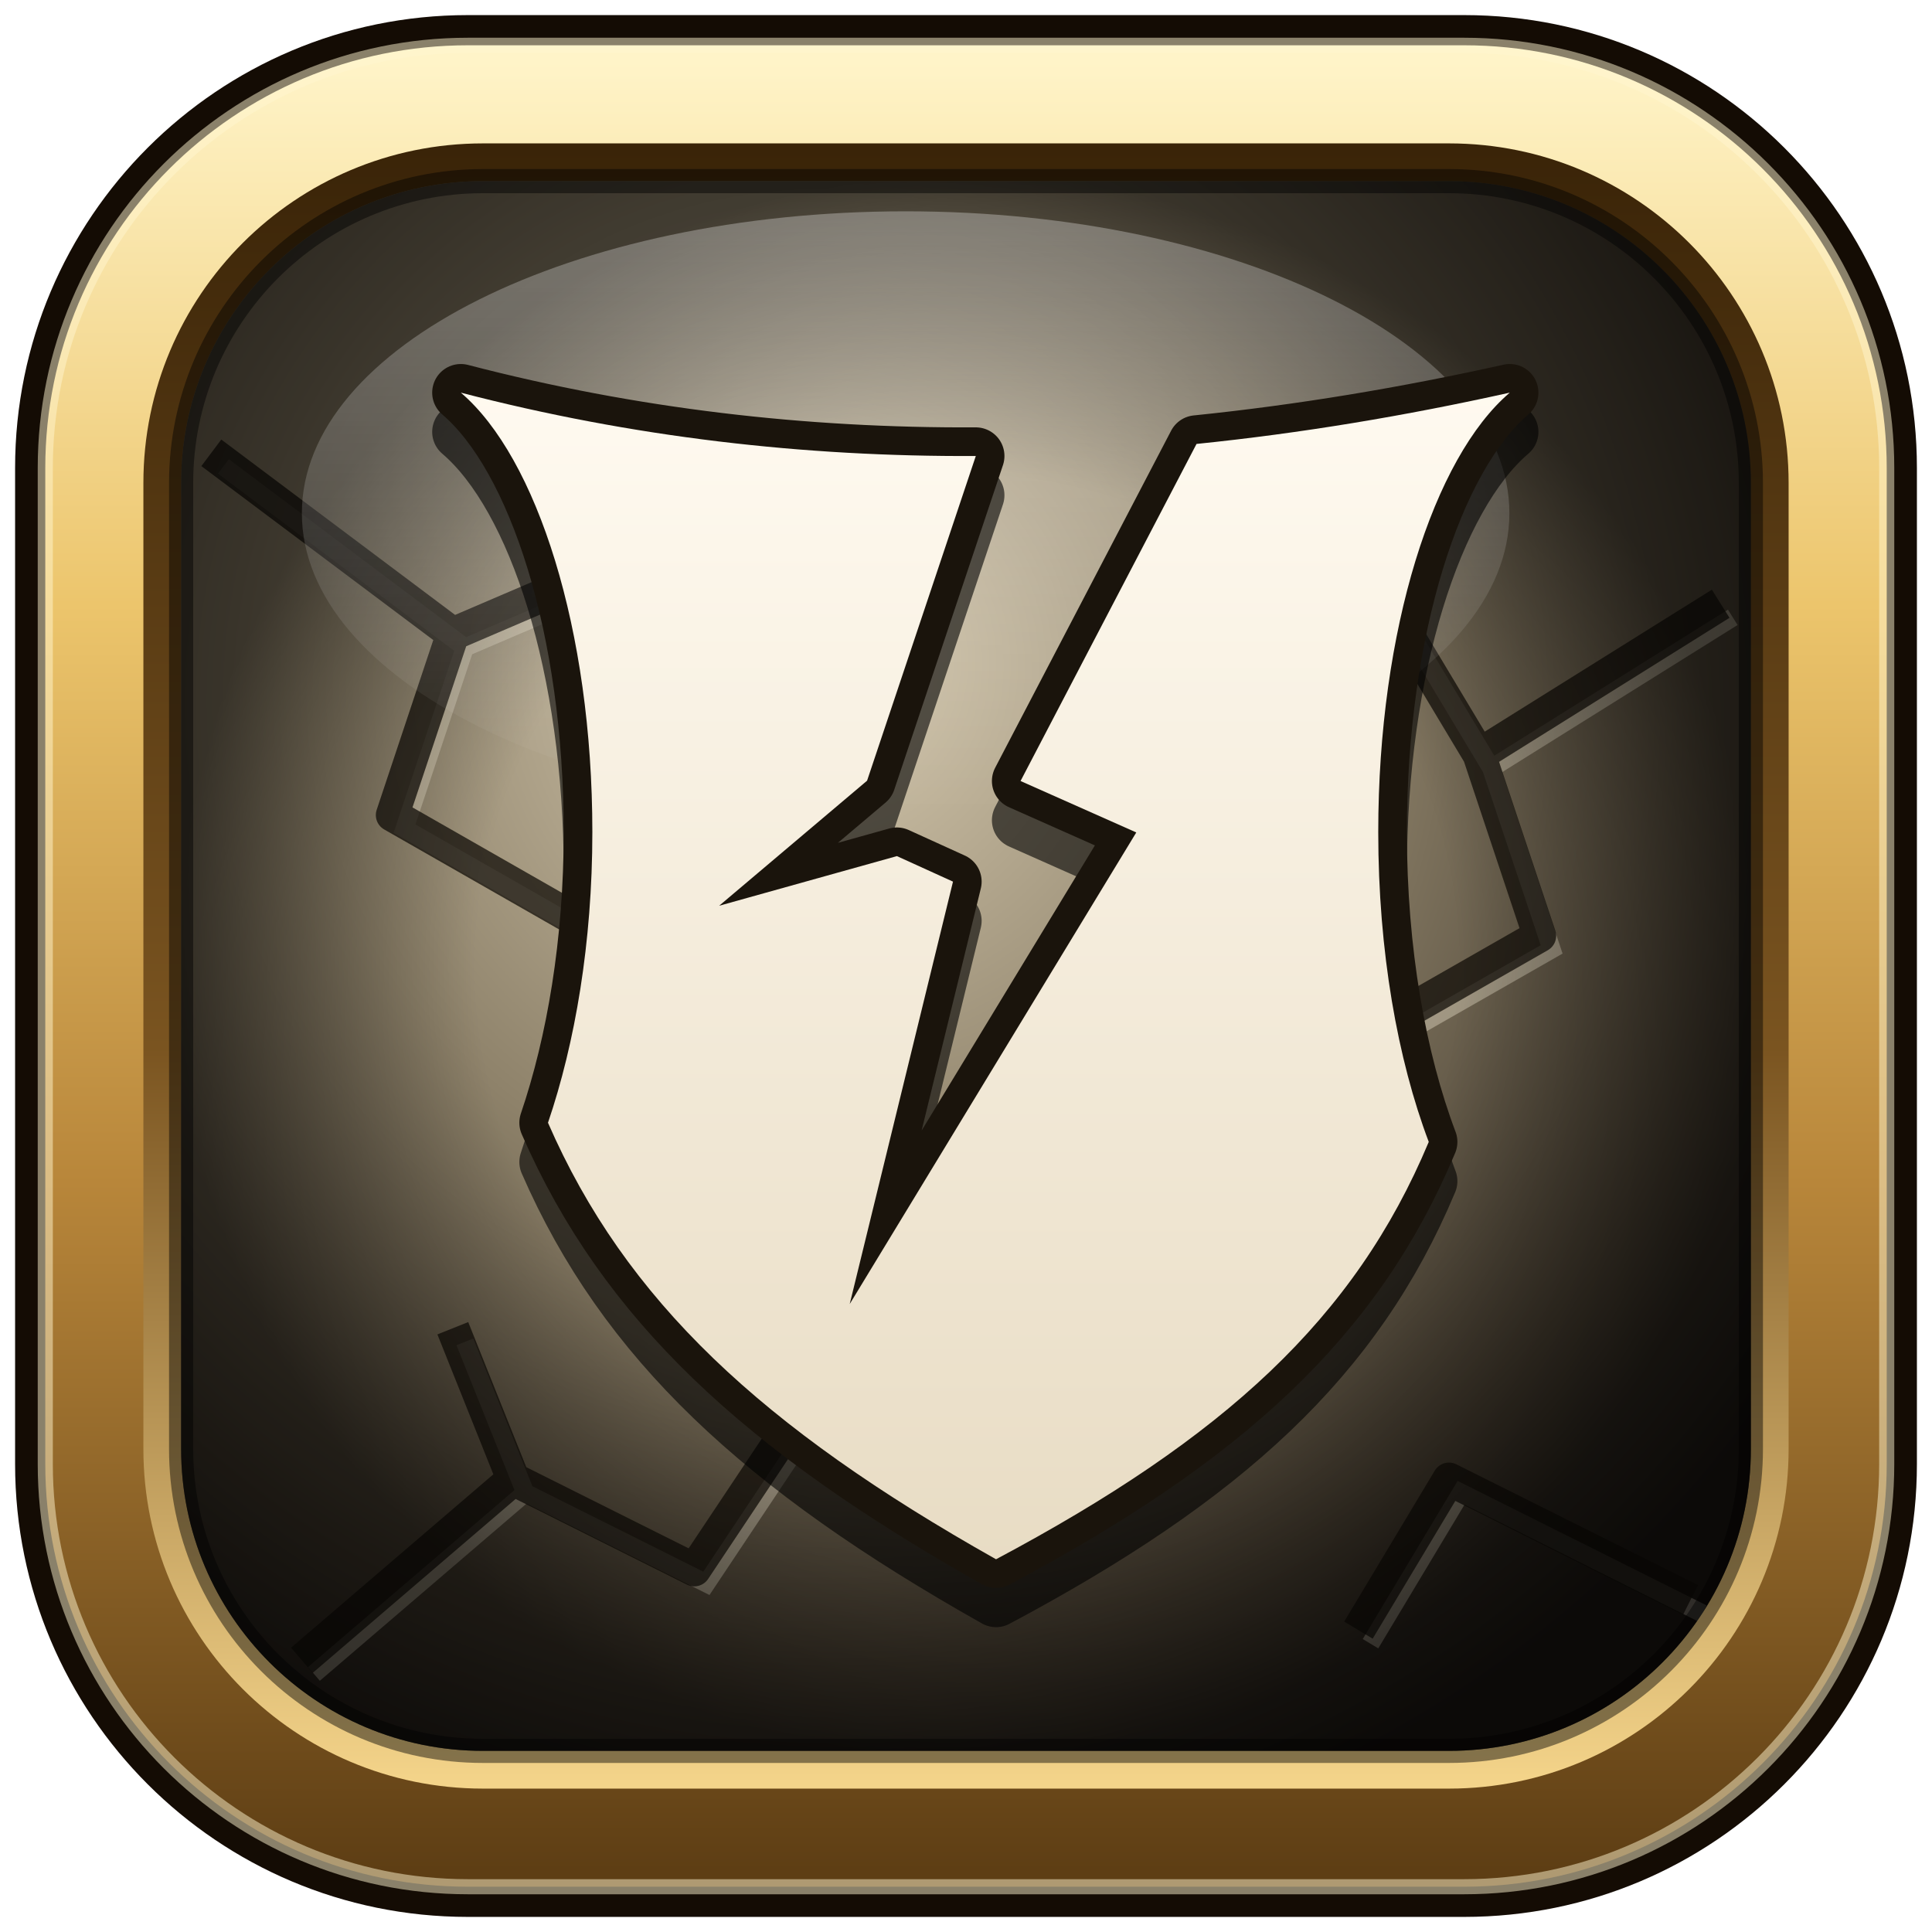
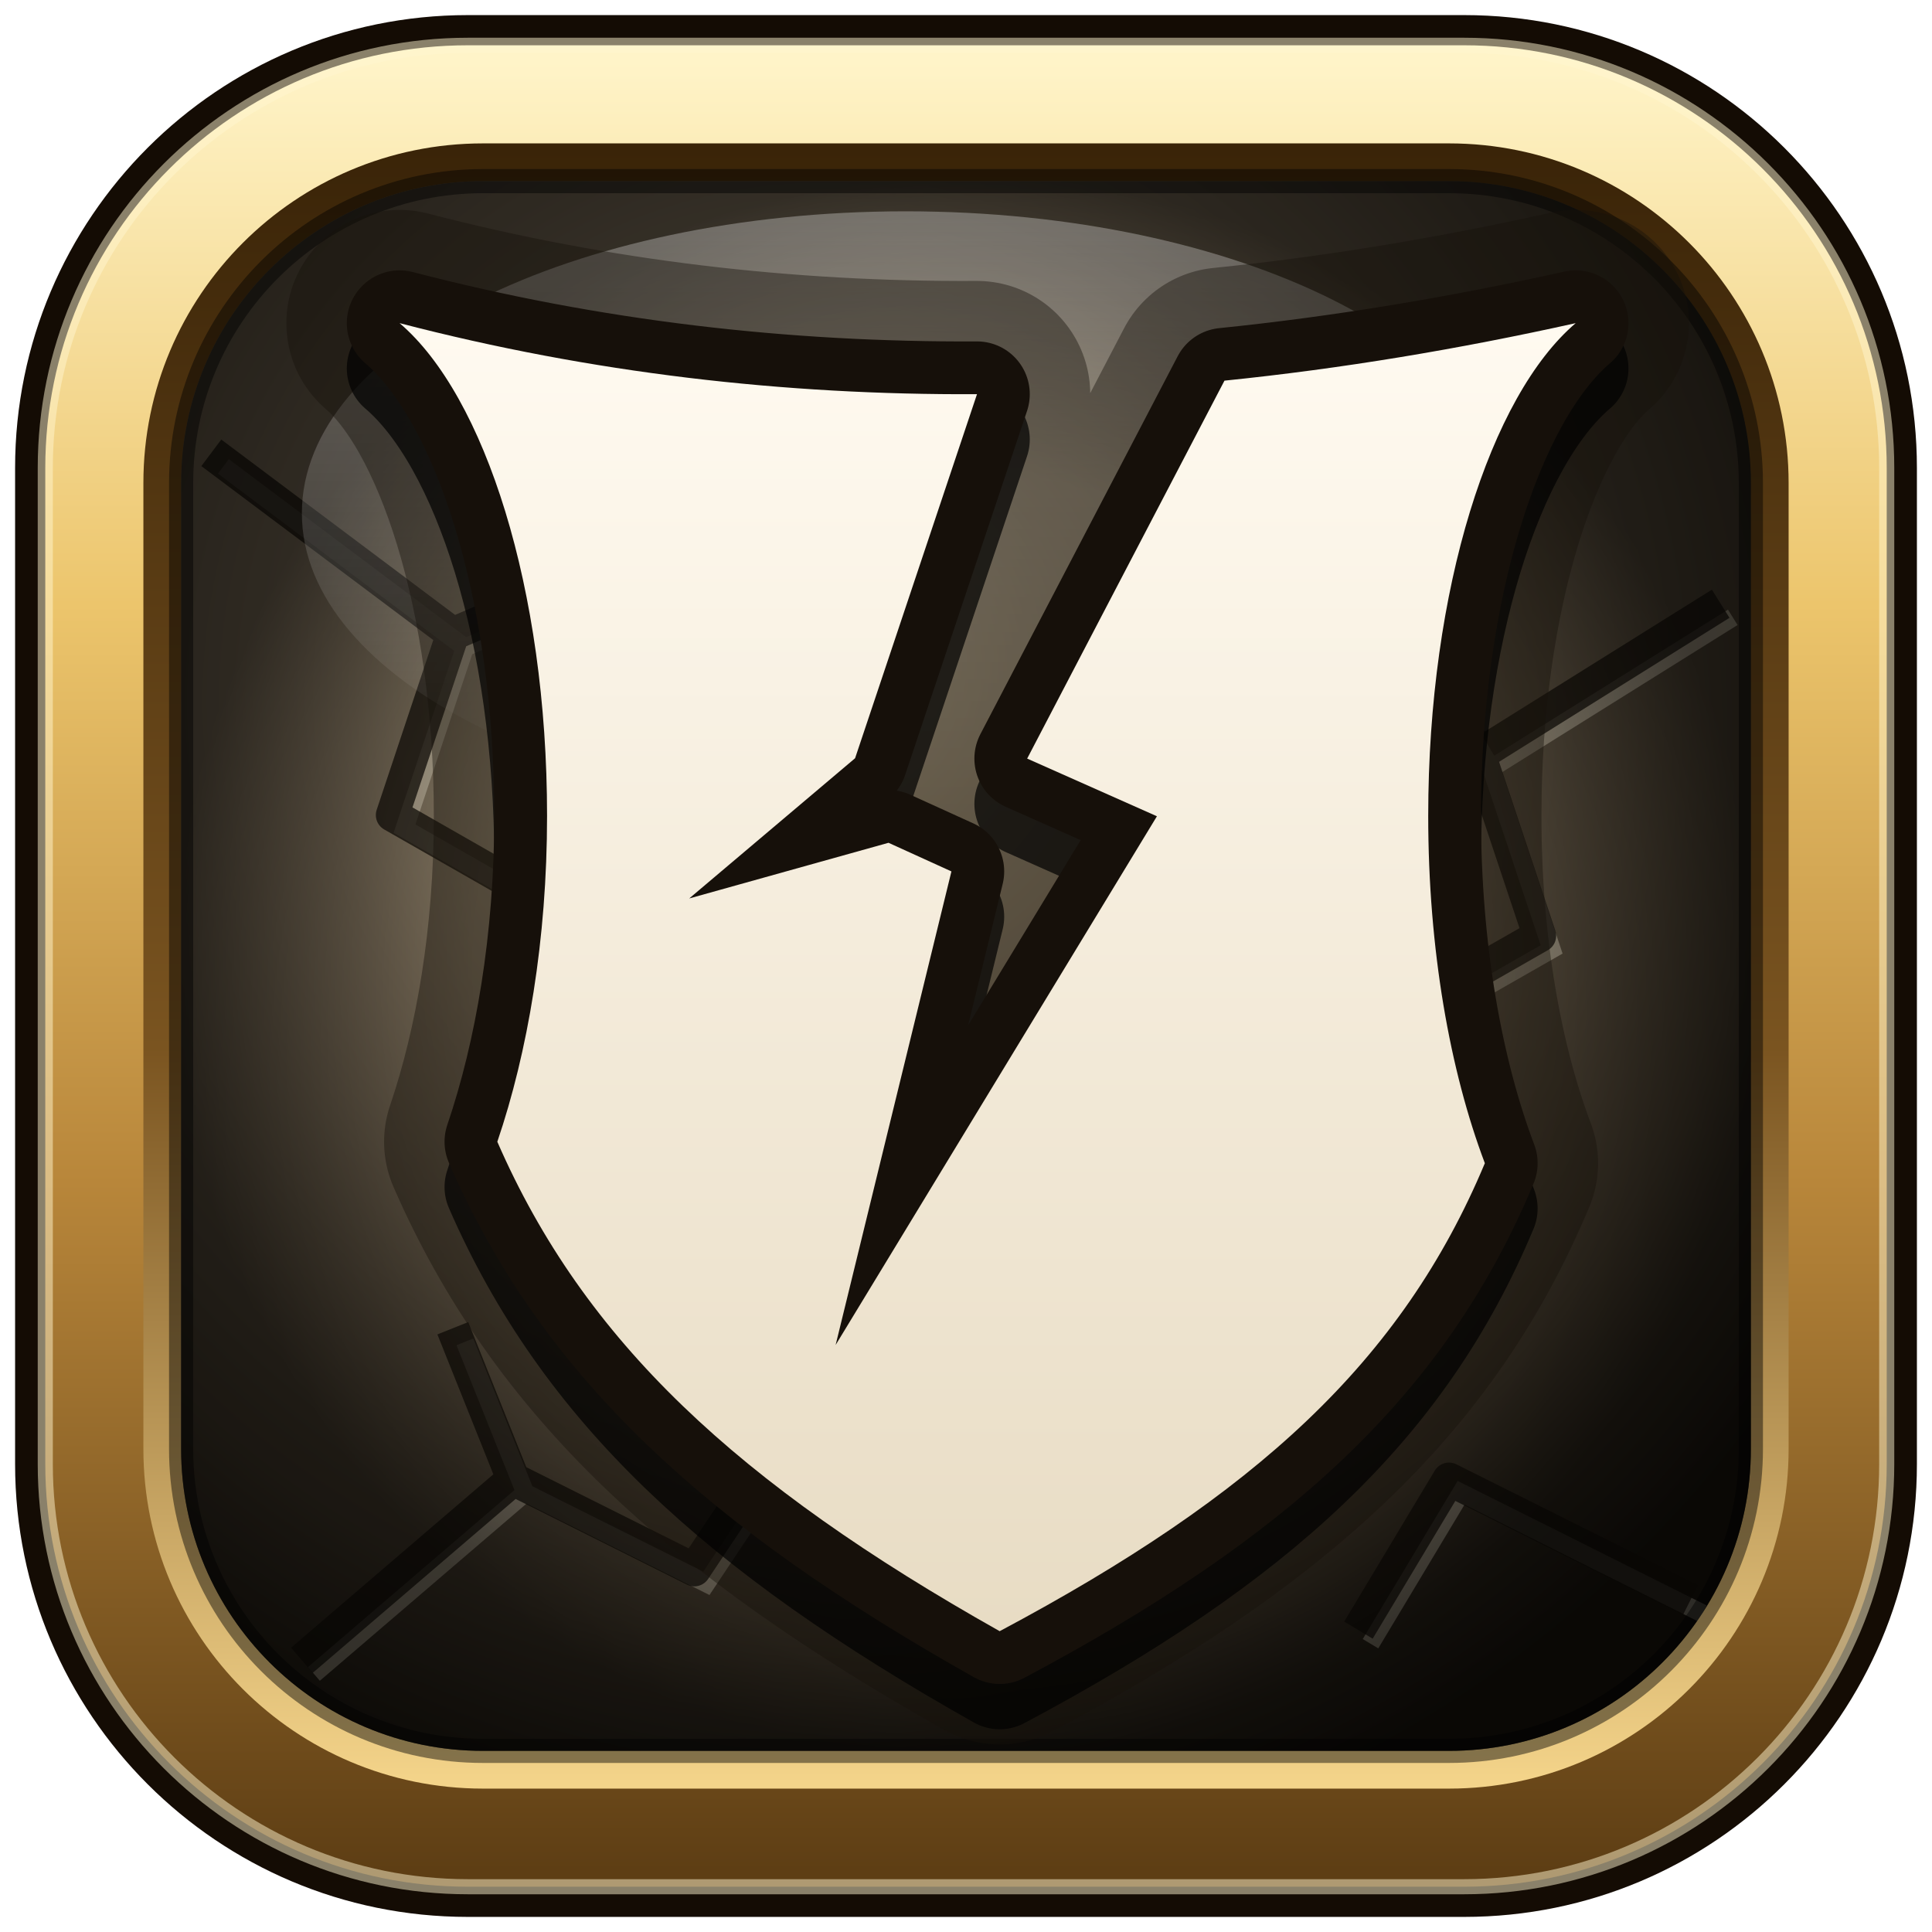
<svg xmlns="http://www.w3.org/2000/svg" viewBox="0 0 128 128" width="128" height="128">
  <defs>
    <linearGradient id="bezel" x1="0" y1="0" x2="0" y2="1">
      <stop offset="0" stop-color="#fff4c8" />
      <stop offset="0.3" stop-color="#ecc56c" />
      <stop offset="0.62" stop-color="#b8863a" />
      <stop offset="1" stop-color="#5e3e14" />
    </linearGradient>
    <linearGradient id="groove" x1="0" y1="0" x2="0" y2="1">
      <stop offset="0" stop-color="#3a2408" />
      <stop offset="0.55" stop-color="#7a5420" />
      <stop offset="1" stop-color="#f4d48a" />
    </linearGradient>
    <radialGradient id="enamel" cx="0.42" cy="0.36" r="0.72" fx="0.40" fy="0.30">
-       <stop offset="0" stop-color="#d8ccb2" />
-       <stop offset="0.45" stop-color="#8e826a" />
-       <stop offset="0.82" stop-color="#40382c" />
-       <stop offset="1" stop-color="#1a1612" />
+       <stop offset="0" stop-color="#b4a68a" />
+       <stop offset="0.45" stop-color="#6e6250" />
+       <stop offset="0.82" stop-color="#3a3226" />
+       <stop offset="1" stop-color="#16120c" />
    </radialGradient>
    <radialGradient id="vig" cx="0.5" cy="0.5" r="0.5">
      <stop offset="0.62" stop-color="#000" stop-opacity="0" />
      <stop offset="1" stop-color="#000" stop-opacity="0.55" />
    </radialGradient>
    <linearGradient id="gloss" x1="0" y1="0" x2="0" y2="1">
      <stop offset="0" stop-color="#ffffff" stop-opacity="0.55" />
      <stop offset="1" stop-color="#ffffff" stop-opacity="0" />
    </linearGradient>
    <linearGradient id="glyph" x1="0" y1="0" x2="0" y2="1">
      <stop offset="0" stop-color="#fffaf0" />
      <stop offset="1" stop-color="#e8dcc4" />
    </linearGradient>
    <linearGradient id="goo" x1="0" y1="0" x2="0" y2="1">
      <stop offset="0" stop-color="#b4f05a" />
      <stop offset="0.6" stop-color="#5cb82a" />
      <stop offset="1" stop-color="#2e7a14" />
    </linearGradient>
    <linearGradient id="flame" x1="0" y1="1" x2="0" y2="0">
      <stop offset="0" stop-color="#fff0a0" />
      <stop offset="0.35" stop-color="#ffa030" />
      <stop offset="0.8" stop-color="#ff5010" stop-opacity="0.6" />
      <stop offset="1" stop-color="#ff3000" stop-opacity="0" />
    </linearGradient>
    <linearGradient id="mist" x1="0" y1="0" x2="0" y2="1">
      <stop offset="0" stop-color="#000" stop-opacity="0" />
      <stop offset="0.5" stop-color="#000" stop-opacity="0.62" />
      <stop offset="1" stop-color="#000" stop-opacity="0" />
    </linearGradient>
    <radialGradient id="halo" cx="0.5" cy="0.5" r="0.5">
      <stop offset="0" stop-color="#ffffff" stop-opacity="0.45" />
      <stop offset="1" stop-color="#ffffff" stop-opacity="0" />
    </radialGradient>
    <linearGradient id="glint" x1="0" y1="0" x2="1" y2="0">
      <stop offset="0" stop-color="#ffffff" stop-opacity="0" />
      <stop offset="0.5" stop-color="#ffffff" stop-opacity="1" />
      <stop offset="1" stop-color="#ffffff" stop-opacity="0" />
    </linearGradient>
    <clipPath id="en">
      <path d="M32.00 12.00 H96.00 A20.00 20.00 0 0 1 116.00 32.00 V96.00 A20.00 20.00 0 0 1 96.00 116.00 H32.00 A20.00 20.00 0 0 1 12.00 96.00 V32.00 A20.00 20.00 0 0 1 32.00 12.00 Z" />
    </clipPath>
  </defs>
  <path d="M31.00 1.00 H97.00 A30.00 30.00 0 0 1 127.00 31.00 V97.00 A30.00 30.00 0 0 1 97.00 127.00 H31.00 A30.00 30.00 0 0 1 1.00 97.00 V31.00 A30.00 30.00 0 0 1 31.00 1.00 Z" fill="#140c04" />
  <path d="M31.00 3.00 H97.00 A28.00 28.00 0 0 1 125.00 31.00 V97.00 A28.00 28.00 0 0 1 97.00 125.00 H31.00 A28.00 28.00 0 0 1 3.00 97.00 V31.00 A28.00 28.00 0 0 1 31.00 3.00 Z" fill="url(#bezel)" />
  <path d="M31.00 3.00 H97.00 A28.00 28.00 0 0 1 125.00 31.00 V97.00 A28.00 28.00 0 0 1 97.00 125.00 H31.00 A28.00 28.00 0 0 1 3.00 97.00 V31.00 A28.00 28.00 0 0 1 31.00 3.00 Z" fill="none" stroke="#fff6d0" stroke-width="1" opacity="0.5" />
  <path d="M32.00 9.50 H96.00 A22.50 22.50 0 0 1 118.50 32.00 V96.00 A22.50 22.50 0 0 1 96.00 118.50 H32.00 A22.50 22.50 0 0 1 9.50 96.00 V32.00 A22.50 22.50 0 0 1 32.00 9.50 Z" fill="url(#groove)" />
  <path d="M32.00 12.00 H96.00 A20.00 20.00 0 0 1 116.00 32.00 V96.00 A20.00 20.00 0 0 1 96.00 116.00 H32.00 A20.00 20.00 0 0 1 12.00 96.00 V32.00 A20.00 20.00 0 0 1 32.00 12.00 Z" fill="url(#enamel)" />
  <g clip-path="url(#en)">
    <path d="M14 30 L30 42 L26 54 L40 62 M30 42 L44 36 M114 40 L98 50 L102 62 L88 70 M98 50 L92 40 M20 110 L34 98 L46 104 L54 92 M34 98 L30 88 M112 106 L96 98 L90 108" fill="none" stroke="#fff6e0" stroke-width="1.2" opacity="0.35" transform="translate(0.8 0.9)" />
    <path d="M14 30 L30 42 L26 54 L40 62 M30 42 L44 36 M114 40 L98 50 L102 62 L88 70 M98 50 L92 40 M20 110 L34 98 L46 104 L54 92 M34 98 L30 88 M112 106 L96 98 L90 108" fill="none" stroke="#120e08" stroke-width="2.2" stroke-linejoin="round" opacity="0.75" />
    <path d="M32.00 12.00 H96.00 A20.00 20.00 0 0 1 116.00 32.00 V96.00 A20.00 20.00 0 0 1 96.00 116.00 H32.00 A20.00 20.00 0 0 1 12.00 96.00 V32.00 A20.00 20.00 0 0 1 32.00 12.00 Z" fill="url(#vig)" />
    <ellipse cx="60" cy="34" rx="40" ry="20" fill="url(#gloss)" opacity="0.55" />
  </g>
  <path d="M32.00 12.00 H96.00 A20.00 20.00 0 0 1 116.00 32.00 V96.00 A20.00 20.00 0 0 1 96.00 116.00 H32.00 A20.00 20.00 0 0 1 12.00 96.00 V32.00 A20.00 20.00 0 0 1 32.00 12.00 Z" fill="none" stroke="#000" stroke-width="1.6" opacity="0.45" />
-   <g transform="translate(0 2.6) translate(21.760 21.760) scale(0.165)" opacity="0.6">
-     <path d="M53.156 25.78c30.55 26.034 52.813 95.137 52.813 176.47 0 44.36-6.922 84.657-17.814 116.688 31.134 71.43 85.946 122.39 179.906 175.28 91.558-48.747 144.024-96.565 173.75-167.593-12.5-33.06-20.28-76.47-20.28-124.375 0-81.333 22.262-150.436 52.812-176.47-41.924 9.324-83.858 16.318-125.78 20.595L277.904 181.72l46.47 20.655L209.312 391.72l41.468-169.595-22.53-10.25-71.375 19.938 59.406-50.22L259.938 51.22c-68.92.347-137.86-7.508-206.78-25.44z" fill="#000" stroke="#000" stroke-width="23.0" stroke-linejoin="round" />
+   <g transform="translate(16.640 16.640) scale(0.185)" opacity="0.42">
+     <path d="M53.156 25.78c30.55 26.034 52.813 95.137 52.813 176.47 0 44.36-6.922 84.657-17.814 116.688 31.134 71.43 85.946 122.39 179.906 175.28 91.558-48.747 144.024-96.565 173.75-167.593-12.5-33.06-20.28-76.47-20.28-124.375 0-81.333 22.262-150.436 52.812-176.47-41.924 9.324-83.858 16.318-125.78 20.595L277.904 181.72l46.47 20.655L209.312 391.72l41.468-169.595-22.53-10.25-71.375 19.938 59.406-50.22L259.938 51.22c-68.92.347-137.86-7.508-206.78-25.44z" fill="#16100a" stroke="#16100a" stroke-width="81.1" stroke-linejoin="round" />
  </g>
-   <g transform="translate(21.760 21.760) scale(0.165)">
-     <path d="M53.156 25.78c30.55 26.034 52.813 95.137 52.813 176.47 0 44.36-6.922 84.657-17.814 116.688 31.134 71.43 85.946 122.39 179.906 175.28 91.558-48.747 144.024-96.565 173.75-167.593-12.5-33.06-20.28-76.47-20.28-124.375 0-81.333 22.262-150.436 52.812-176.47-41.924 9.324-83.858 16.318-125.78 20.595L277.904 181.72l46.47 20.655L209.312 391.72l41.468-169.595-22.53-10.25-71.375 19.938 59.406-50.22L259.938 51.22c-68.92.347-137.86-7.508-206.78-25.44z" fill="#1a140c" stroke="#1a140c" stroke-width="23.0" stroke-linejoin="round" />
+   <g transform="translate(0 3.0) translate(16.640 16.640) scale(0.185)" opacity="0.7">
+     <path d="M53.156 25.78c30.55 26.034 52.813 95.137 52.813 176.47 0 44.36-6.922 84.657-17.814 116.688 31.134 71.43 85.946 122.39 179.906 175.28 91.558-48.747 144.024-96.565 173.75-167.593-12.5-33.06-20.28-76.47-20.28-124.375 0-81.333 22.262-150.436 52.812-176.47-41.924 9.324-83.858 16.318-125.78 20.595L277.904 181.72l46.47 20.655L209.312 391.72l41.468-169.595-22.53-10.25-71.375 19.938 59.406-50.22L259.938 51.22c-68.92.347-137.86-7.508-206.78-25.44z" fill="#000" stroke="#000" stroke-width="37.8" stroke-linejoin="round" />
  </g>
-   <g transform="translate(21.760 21.760) scale(0.165)">
+   <g transform="translate(16.640 16.640) scale(0.185)">
+     <path d="M53.156 25.78c30.55 26.034 52.813 95.137 52.813 176.47 0 44.36-6.922 84.657-17.814 116.688 31.134 71.43 85.946 122.39 179.906 175.28 91.558-48.747 144.024-96.565 173.75-167.593-12.5-33.06-20.28-76.47-20.28-124.375 0-81.333 22.262-150.436 52.812-176.47-41.924 9.324-83.858 16.318-125.78 20.595L277.904 181.72l46.47 20.655L209.312 391.72l41.468-169.595-22.53-10.25-71.375 19.938 59.406-50.22L259.938 51.22c-68.92.347-137.86-7.508-206.78-25.44z" fill="#16100a" stroke="#16100a" stroke-width="37.8" stroke-linejoin="round" />
+   </g>
+   <g transform="translate(16.640 16.640) scale(0.185)">
    <path d="M53.156 25.78c30.55 26.034 52.813 95.137 52.813 176.47 0 44.36-6.922 84.657-17.814 116.688 31.134 71.43 85.946 122.39 179.906 175.28 91.558-48.747 144.024-96.565 173.75-167.593-12.5-33.06-20.28-76.47-20.28-124.375 0-81.333 22.262-150.436 52.812-176.47-41.924 9.324-83.858 16.318-125.78 20.595L277.904 181.72l46.47 20.655L209.312 391.72l41.468-169.595-22.53-10.25-71.375 19.938 59.406-50.22L259.938 51.22c-68.92.347-137.86-7.508-206.78-25.44z" fill="url(#glyph)" />
  </g>
</svg>
